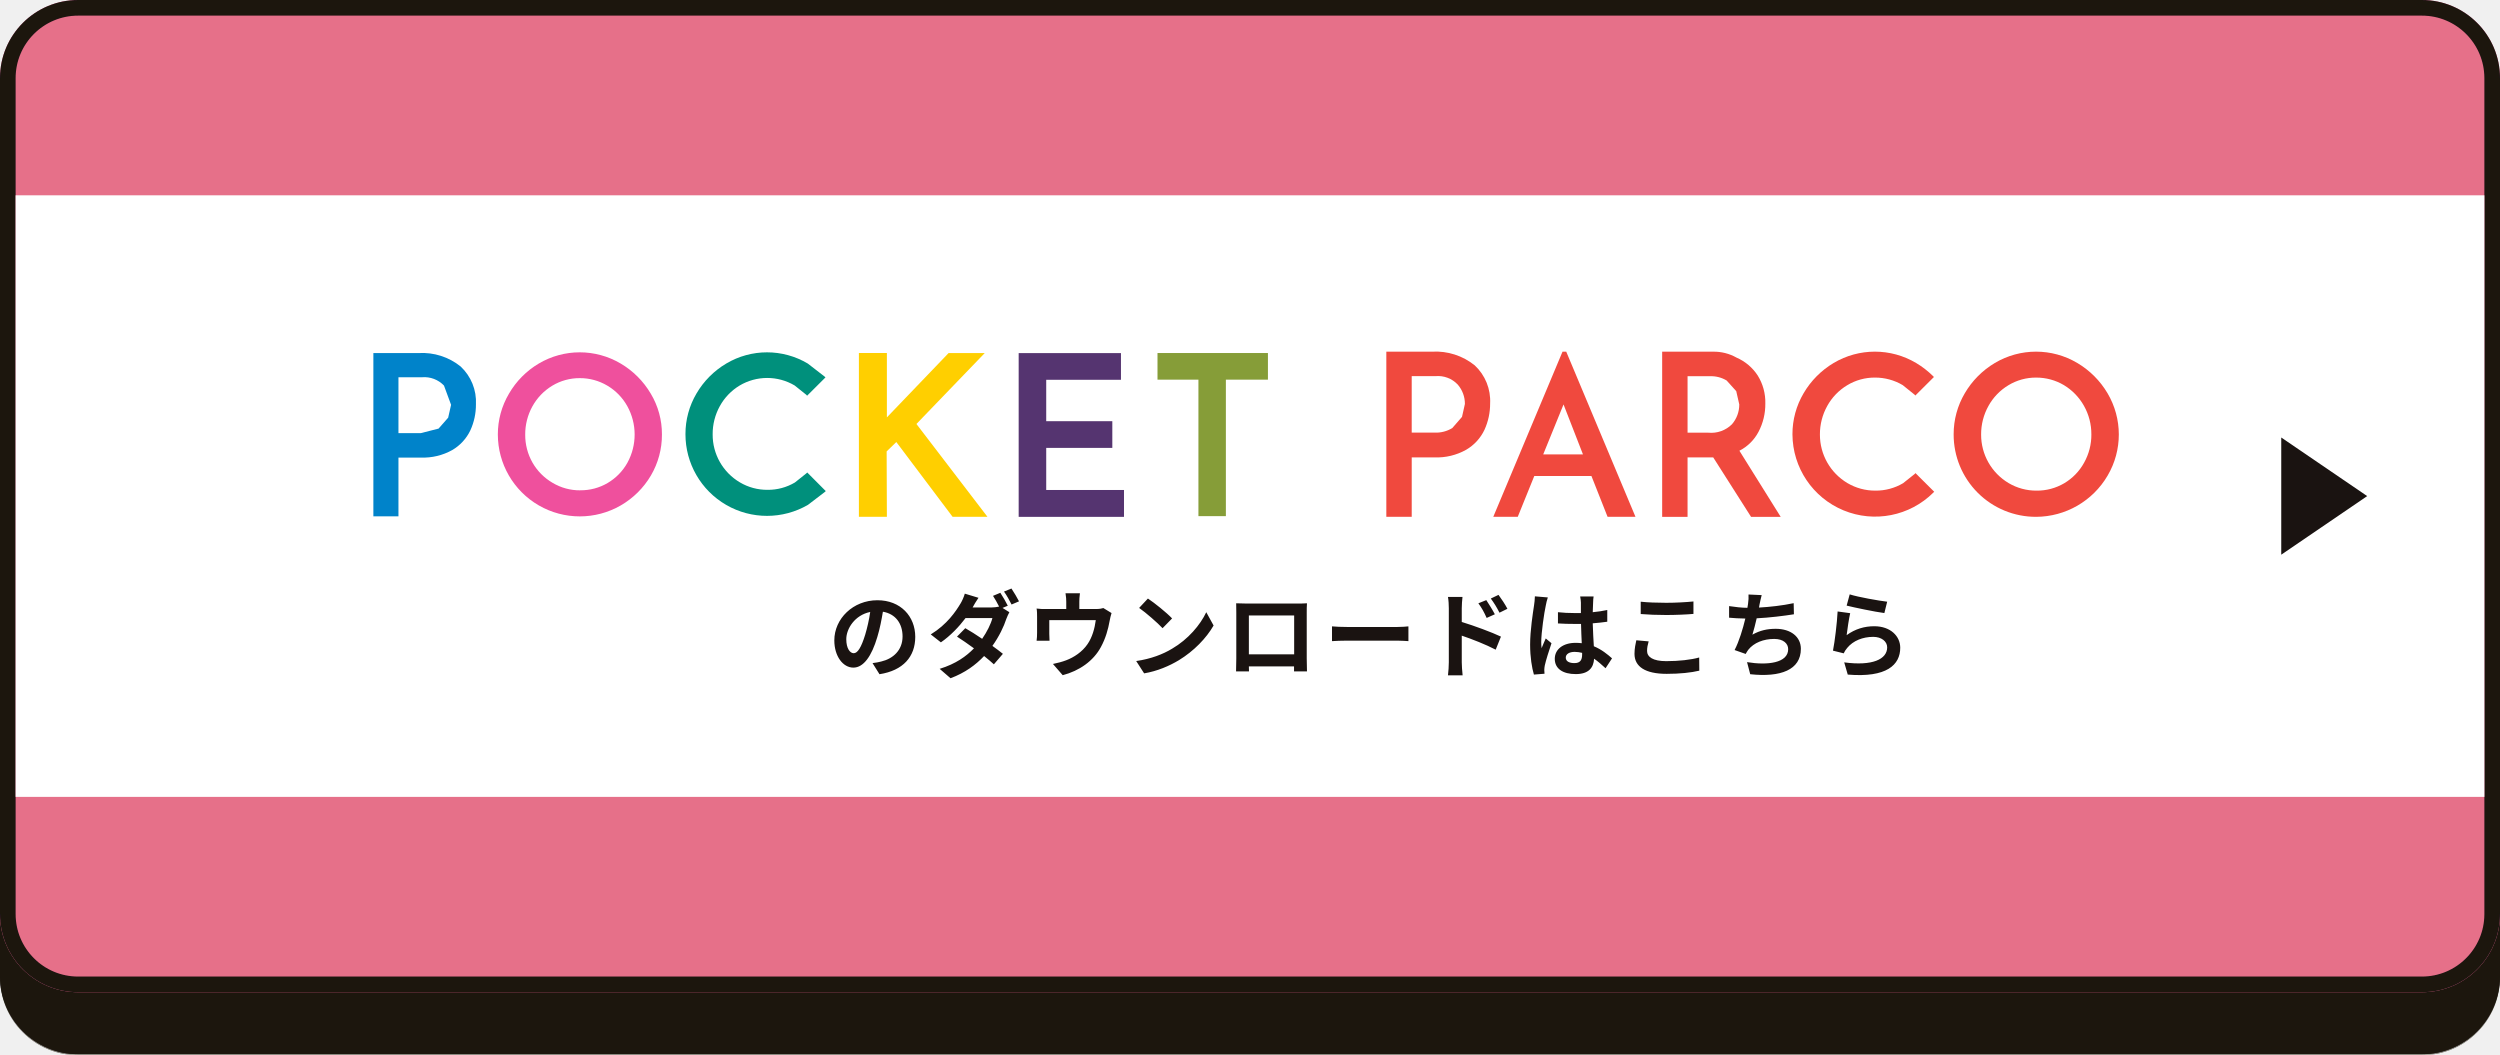
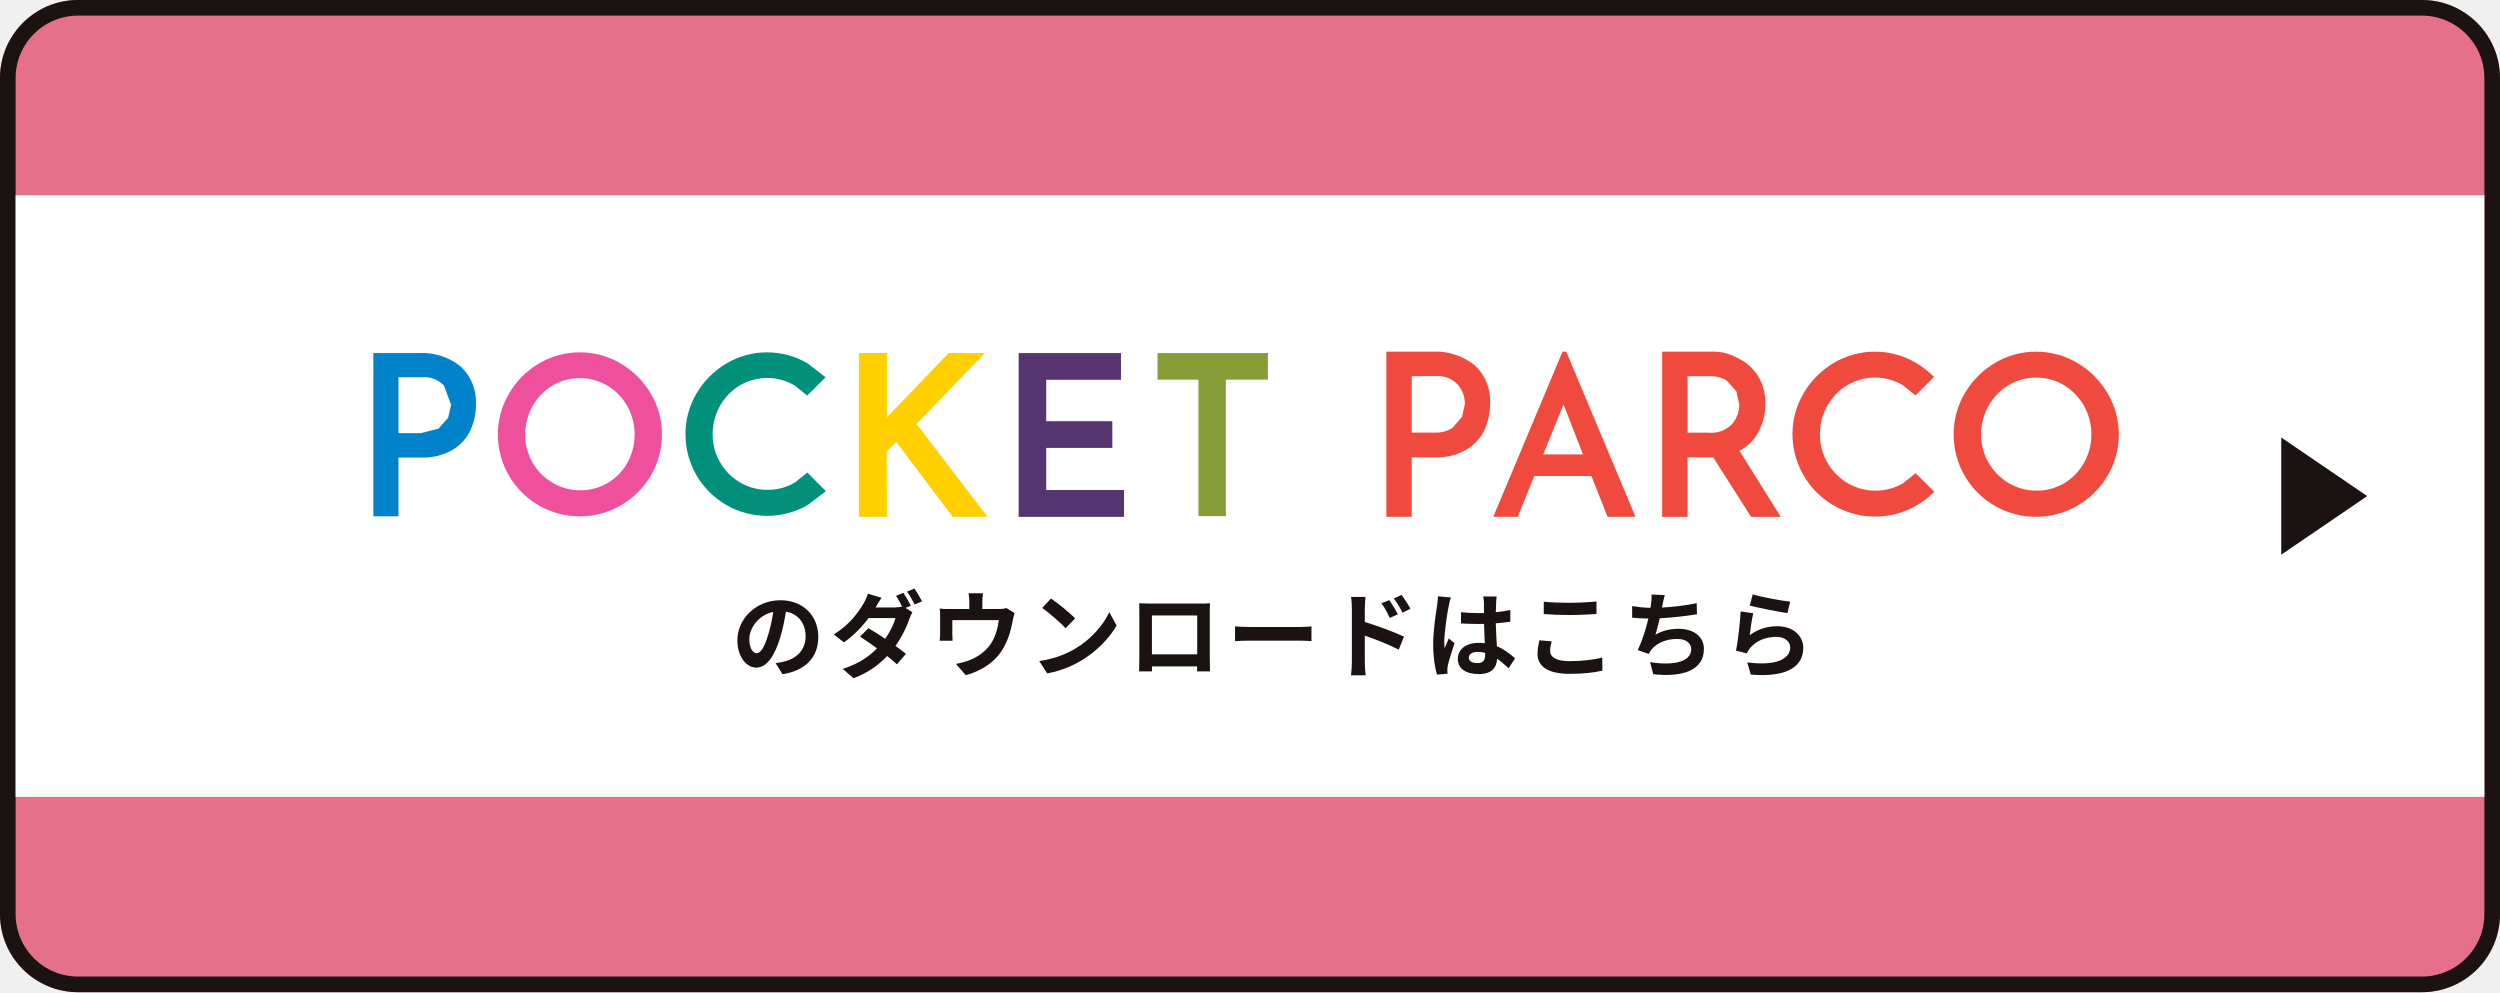
- <svg xmlns="http://www.w3.org/2000/svg" width="320" height="135" viewBox="0 0 320 135">
-   <defs>
-     <filter id="Rectangle_81" x="0" y="0" width="320" height="135" filterUnits="userSpaceOnUse">
-       <feOffset dy="8" input="SourceAlpha" />
-       <feGaussianBlur result="blur" />
-       <feFlood flood-color="#1a1311" />
-       <feComposite operator="in" in2="blur" />
-       <feComposite in="SourceGraphic" />
-     </filter>
-   </defs>
+ <svg xmlns="http://www.w3.org/2000/svg" width="320" height="127" viewBox="0 0 320 127">
  <g id="btn-pocket-mb" transform="translate(-221 -5251)">
-     <g transform="matrix(1, 0, 0, 1, 221, 5251)" filter="url(#Rectangle_81)">
-       <g id="Rectangle_81-2" data-name="Rectangle 81" fill="#e66f89" stroke="#1a1311" stroke-width="2">
-         <rect width="320" height="127" rx="10" stroke="none" />
-         <rect x="1" y="1" width="318" height="125" rx="9" fill="none" />
-       </g>
+     <g id="Rectangle_81" data-name="Rectangle 81" transform="translate(221 5251)" fill="#e66f89" stroke="#1a1311" stroke-width="2">
+       <rect width="320" height="127" rx="10" stroke="none" />
+       <rect x="1" y="1" width="318" height="125" rx="9" fill="none" />
    </g>
    <rect id="Rectangle_103" data-name="Rectangle 103" width="316" height="77" transform="translate(223 5276)" fill="#fff" />
    <g id="img_APP-2" data-name="img APP-2" transform="translate(268.791 5296)">
      <path id="パス_73-2" data-name="パス 73-2" d="M689.988,4688.054a7.96,7.96,0,0,0-5.427-1.744h-5.875v21.142h3.25v-7.607h2.916a7.676,7.676,0,0,0,4.047-.974,5.849,5.849,0,0,0,2.353-2.564,8.023,8.023,0,0,0,.72-3.353,6.227,6.227,0,0,0-1.981-4.9M688.745,4693l-.372,1.66-1.245,1.43a4.019,4.019,0,0,1-2.277.583h-2.916v-7.23h3.055a3.479,3.479,0,0,1,2.833,1.076,3.747,3.747,0,0,1,.92,2.486Z" transform="translate(-549.027 -4686.298)" fill="#f0493e" />
      <path id="パス_74-2" data-name="パス 74-2" d="M702.805,4686.311h-.474l-8.864,21.142H696.6l2.116-5.225h7.316l2.066,5.225h3.572l-8.865-21.142m2.142,13.148h-5.087l2.6-6.392Z" transform="translate(-550.119 -4686.299)" fill="#f0493e" />
      <path id="パス_75-2" data-name="パス 75-2" d="M726.695,4698.994a5.679,5.679,0,0,0,2.447-2.42,7.59,7.59,0,0,0,.872-3.616,6.479,6.479,0,0,0-.982-3.606,6.158,6.158,0,0,0-2.7-2.277,5.894,5.894,0,0,0-3.023-.761h-6.5v21.141h3.25v-7.611h3.285l4.843,7.611h3.793l-5.283-8.458m-.018-5.927a3.852,3.852,0,0,1-.932,2.531,3.764,3.764,0,0,1-3.023,1.083H720.06v-7.229h2.862a3.866,3.866,0,0,1,2.141.549l1.228,1.363Z" transform="translate(-551.843 -4686.299)" fill="#f0493e" />
      <path id="パス_76-2" data-name="パス 76-2" d="M750.562,4701.855l-.1.11-1.49,1.186a6.811,6.811,0,0,1-3.547.947,6.953,6.953,0,0,1-3.573-.965,7.2,7.2,0,0,1-3.522-6.215,7.458,7.458,0,0,1,.932-3.649,7.072,7.072,0,0,1,2.557-2.658,6.755,6.755,0,0,1,3.556-.983,6.9,6.9,0,0,1,3.555.966l1.515,1.22.1.11,2.379-2.371-.109-.11a11.251,11.251,0,0,0-2.176-1.685,10.326,10.326,0,0,0-10.549,0,10.918,10.918,0,0,0-3.844,3.869,10.277,10.277,0,0,0-1.431,5.266,10.578,10.578,0,0,0,18.034,7.459l.11-.11-2.4-2.388" transform="translate(-553.172 -4686.298)" fill="#f0493e" />
      <path id="パス_77-2" data-name="パス 77-2" d="M776.786,4691.628a11,11,0,0,0-3.869-3.869,10.328,10.328,0,0,0-10.549,0,10.922,10.922,0,0,0-3.844,3.869,10.278,10.278,0,0,0-1.431,5.266,10.522,10.522,0,0,0,10.558,10.559,10.647,10.647,0,0,0,9.144-5.267,10.372,10.372,0,0,0-.008-10.558m-2.065,5.266a7.314,7.314,0,0,1-.932,3.633,6.935,6.935,0,0,1-2.539,2.625,6.836,6.836,0,0,1-3.547.948,6.924,6.924,0,0,1-3.573-.965,7.194,7.194,0,0,1-3.522-6.214,7.441,7.441,0,0,1,.932-3.65,7.07,7.07,0,0,1,2.556-2.658,6.75,6.75,0,0,1,3.556-.983,6.921,6.921,0,0,1,3.555.965,7.2,7.2,0,0,1,2.565,2.65,7.351,7.351,0,0,1,.947,3.649Z" transform="translate(-554.817 -4686.299)" fill="#f0493e" />
      <path id="パス_78-2" data-name="パス 78-2" d="M613.154,4695.585l8.748-9.082h-4.628l-7.9,8.235V4686.5h-3.582v20.963h3.582l-.031-8.369,1.239-1.2,7.2,9.567h4.463l-9.092-11.882" transform="translate(-543.644 -4686.313)" fill="#ffcf00" />
      <path id="パス_79-2" data-name="パス 79-2" d="M631.4,4704.026v-5.382h8.461v-3.417H631.4v-5.3h9.567v-3.416H627.874v20.961h13.482v-3.44H631.4" transform="translate(-545.275 -4686.314)" fill="#553470" />
      <path id="パス_80-2" data-name="パス 80-2" d="M647.061,4686.5v3.409H652.3v17.47h3.513v-17.47h5.383V4686.5H647.062" transform="translate(-546.692 -4686.313)" fill="#869d38" />
      <path id="パス_81-2" data-name="パス 81-2" d="M549.869,4688.229a7.84,7.84,0,0,0-5.372-1.726h-5.808v20.9H541.9v-7.521h2.872a7.644,7.644,0,0,0,4.009-.96,5.813,5.813,0,0,0,2.325-2.531,7.849,7.849,0,0,0,.712-3.316,6.187,6.187,0,0,0-1.953-4.845m-1.229,4.9-.372,1.643-1.23,1.4-2.263.578H541.9V4689.6h3.017a3.483,3.483,0,0,1,2.81,1.064Z" transform="translate(-538.689 -4686.312)" fill="#0083ca" />
      <path id="パス_82-2" data-name="パス 82-2" d="M575.459,4691.683a10.857,10.857,0,0,0-3.842-3.842,10.287,10.287,0,0,0-10.487,0,10.715,10.715,0,0,0-3.812,3.853,10.2,10.2,0,0,0-1.426,5.227A10.49,10.49,0,0,0,571.626,4706a10.673,10.673,0,0,0,3.854-3.822,10.261,10.261,0,0,0,1.416-5.259,10.063,10.063,0,0,0-1.436-5.237m-9.019,12.387a6.8,6.8,0,0,1-3.543-.961,7.041,7.041,0,0,1-2.573-2.593,7.152,7.152,0,0,1-.93-3.564,7.412,7.412,0,0,1,.917-3.626,7.1,7.1,0,0,1,2.541-2.646,6.755,6.755,0,0,1,3.522-.972,6.843,6.843,0,0,1,3.533.961,6.984,6.984,0,0,1,2.555,2.627,7.5,7.5,0,0,1,.02,7.231,6.89,6.89,0,0,1-2.531,2.6,6.75,6.75,0,0,1-3.513.937Z" transform="translate(-539.959 -4686.306)" fill="#ef509d" />
      <path id="パス_83-2" data-name="パス 83-2" d="M597.406,4701.787l-.1.1-1.477,1.178a6.718,6.718,0,0,1-3.5.939,6.829,6.829,0,0,1-3.534-.951,7.074,7.074,0,0,1-3.492-6.146,7.36,7.36,0,0,1,.917-3.617,7.044,7.044,0,0,1,2.531-2.634,6.909,6.909,0,0,1,7.046-.01l1.5,1.2.093.113,2.352-2.345-.1-.1-2.159-1.672a10.209,10.209,0,0,0-10.444,0,10.767,10.767,0,0,0-3.8,3.822,10.175,10.175,0,0,0-1.417,5.217,10.44,10.44,0,0,0,15.676,9.049l2.181-1.666.1-.1-2.366-2.376" transform="translate(-541.874 -4686.306)" fill="#00907c" />
    </g>
-     <text id="のダウンロードはこちら" transform="translate(380.5 5336.737)" fill="#1a1311" font-size="12" font-family="YuGothicUI-Bold, Yu Gothic UI" font-weight="700" letter-spacing="0.056em">
-       <tspan x="-53.472" y="0">のダウンロードはこちら</tspan>
+     <text id="のダウンロードはこちら" transform="translate(380.5 5336.737)" fill="#1a1311" font-size="12" font-family="BIZUDPGothic-Bold, BIZ UDPGothic" font-weight="700" letter-spacing="0.056em">
+       <tspan x="-65.882" y="0">のダウンロードはこちら</tspan>
    </text>
    <path id="Polygon_14" data-name="Polygon 14" d="M7.5,0,15,11H0Z" transform="translate(524 5307) rotate(90)" fill="#1a1311" />
  </g>
</svg>
